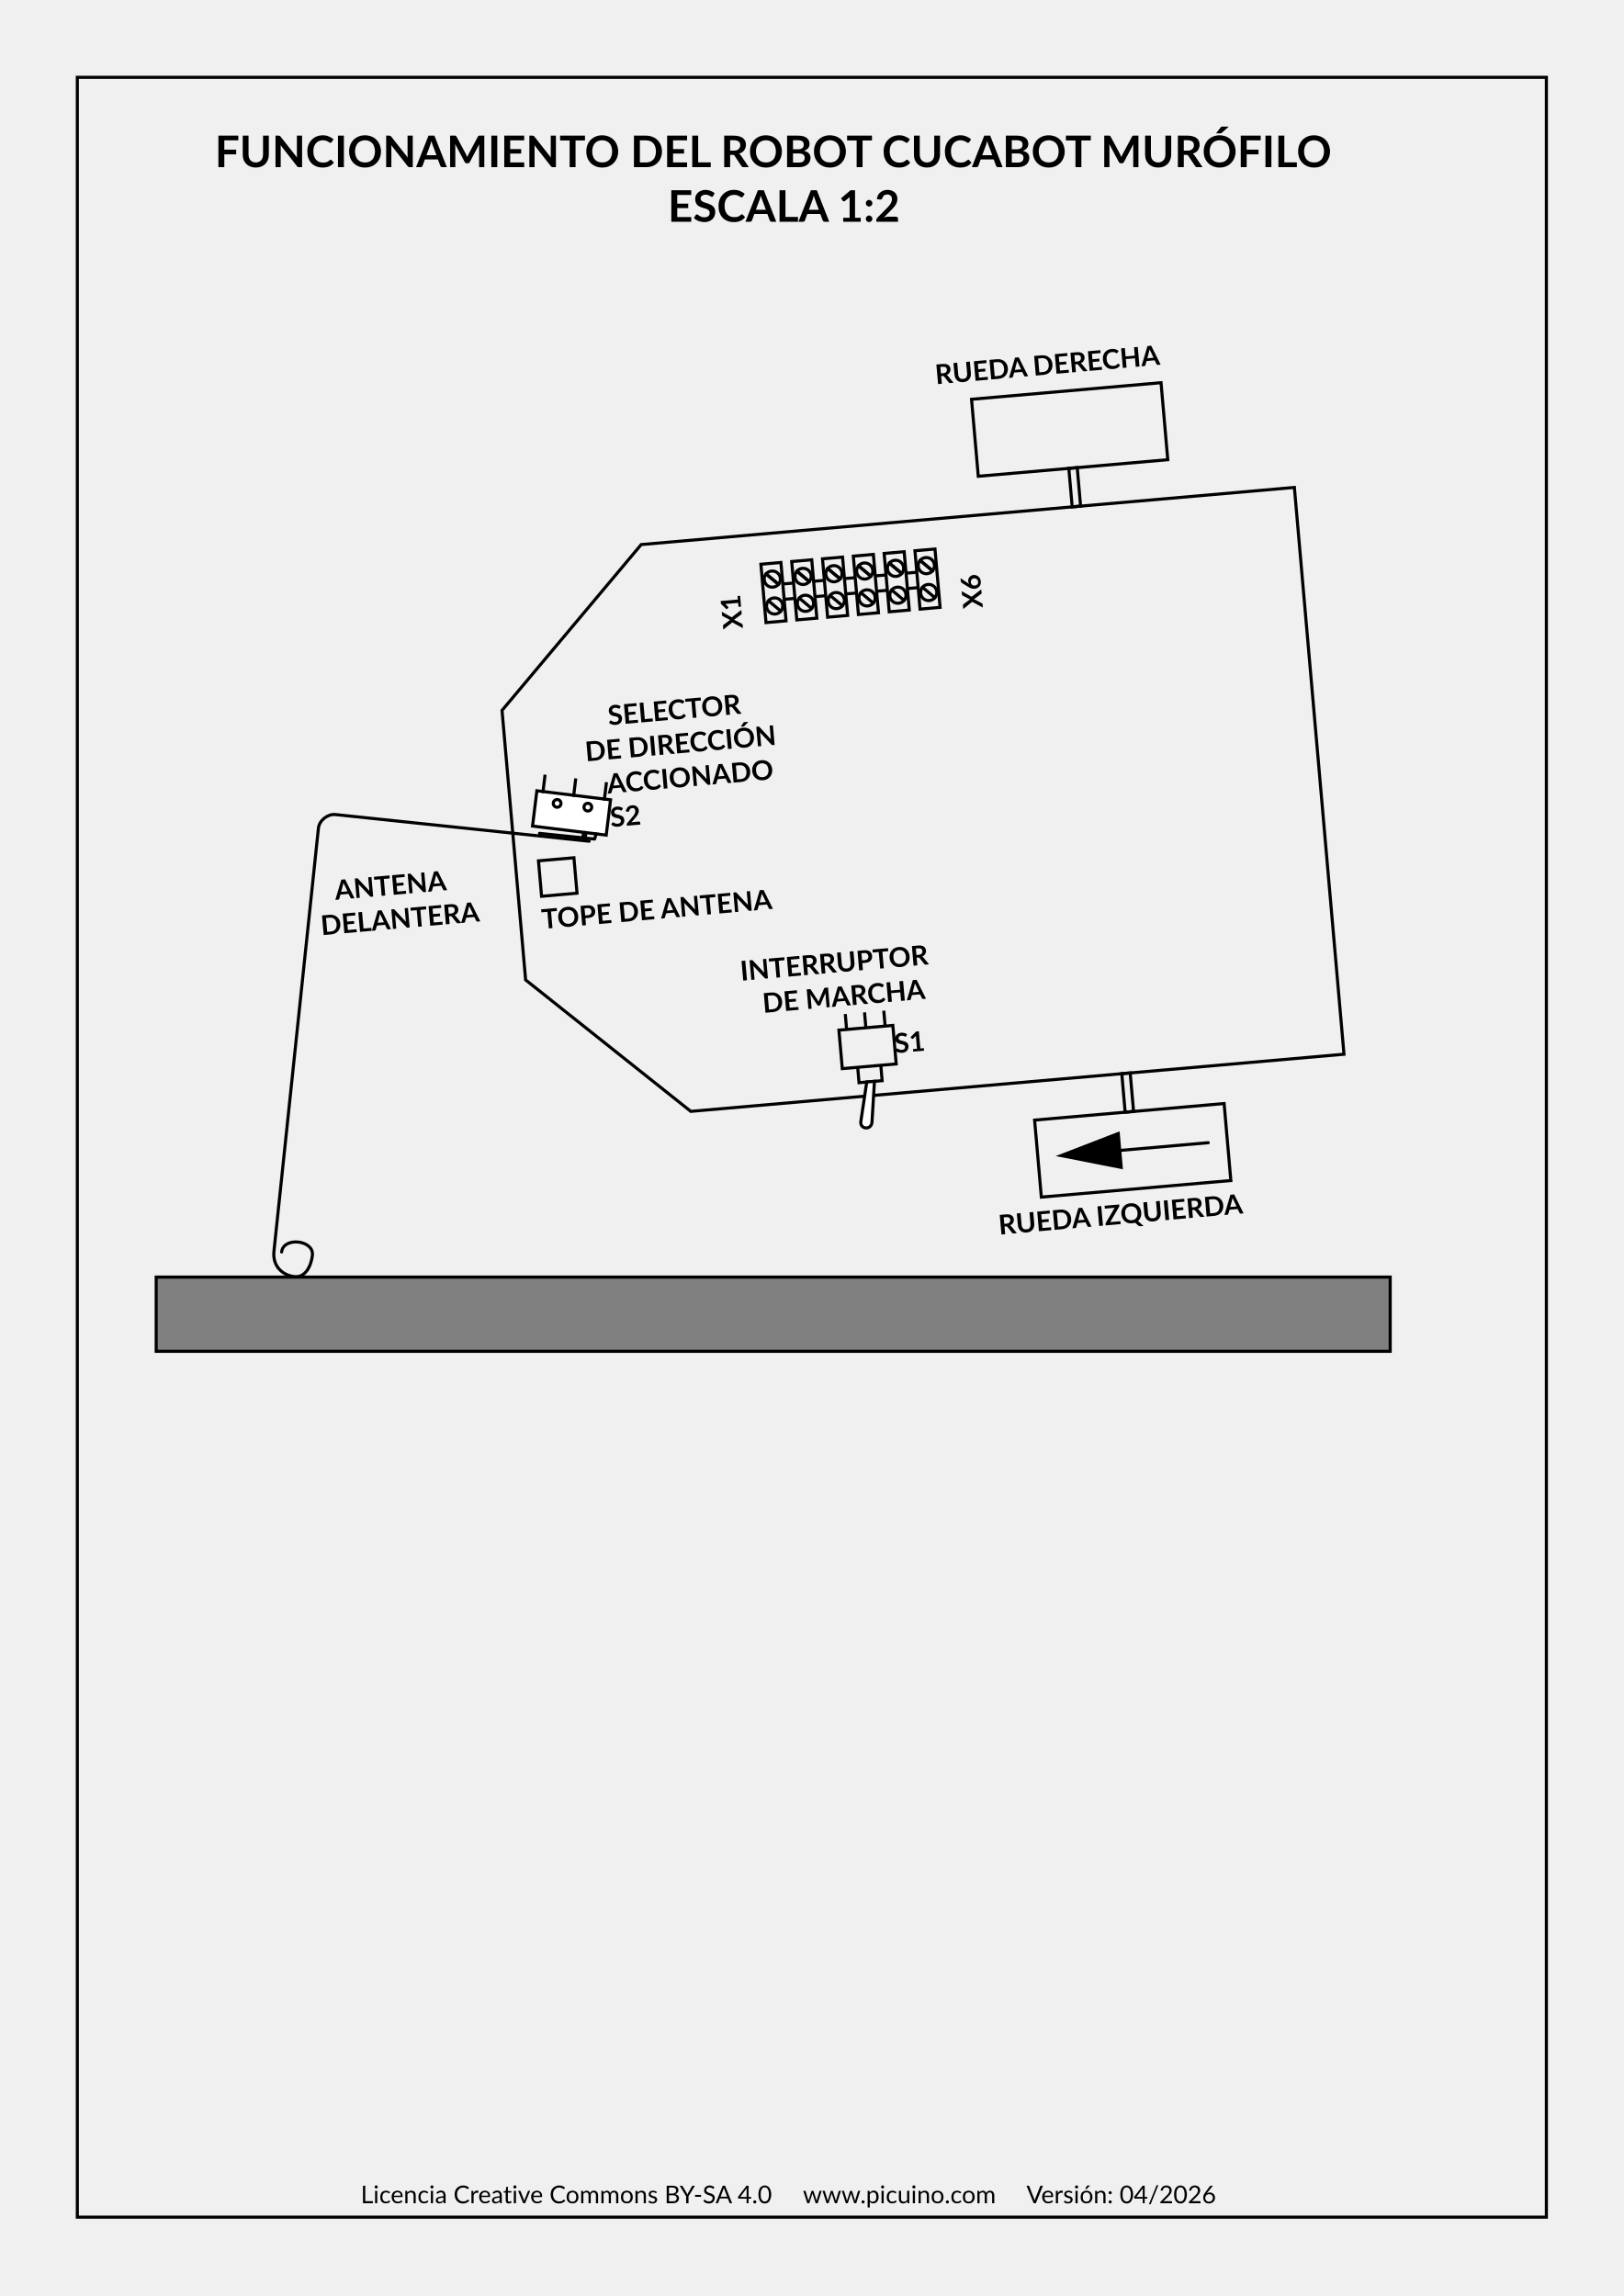
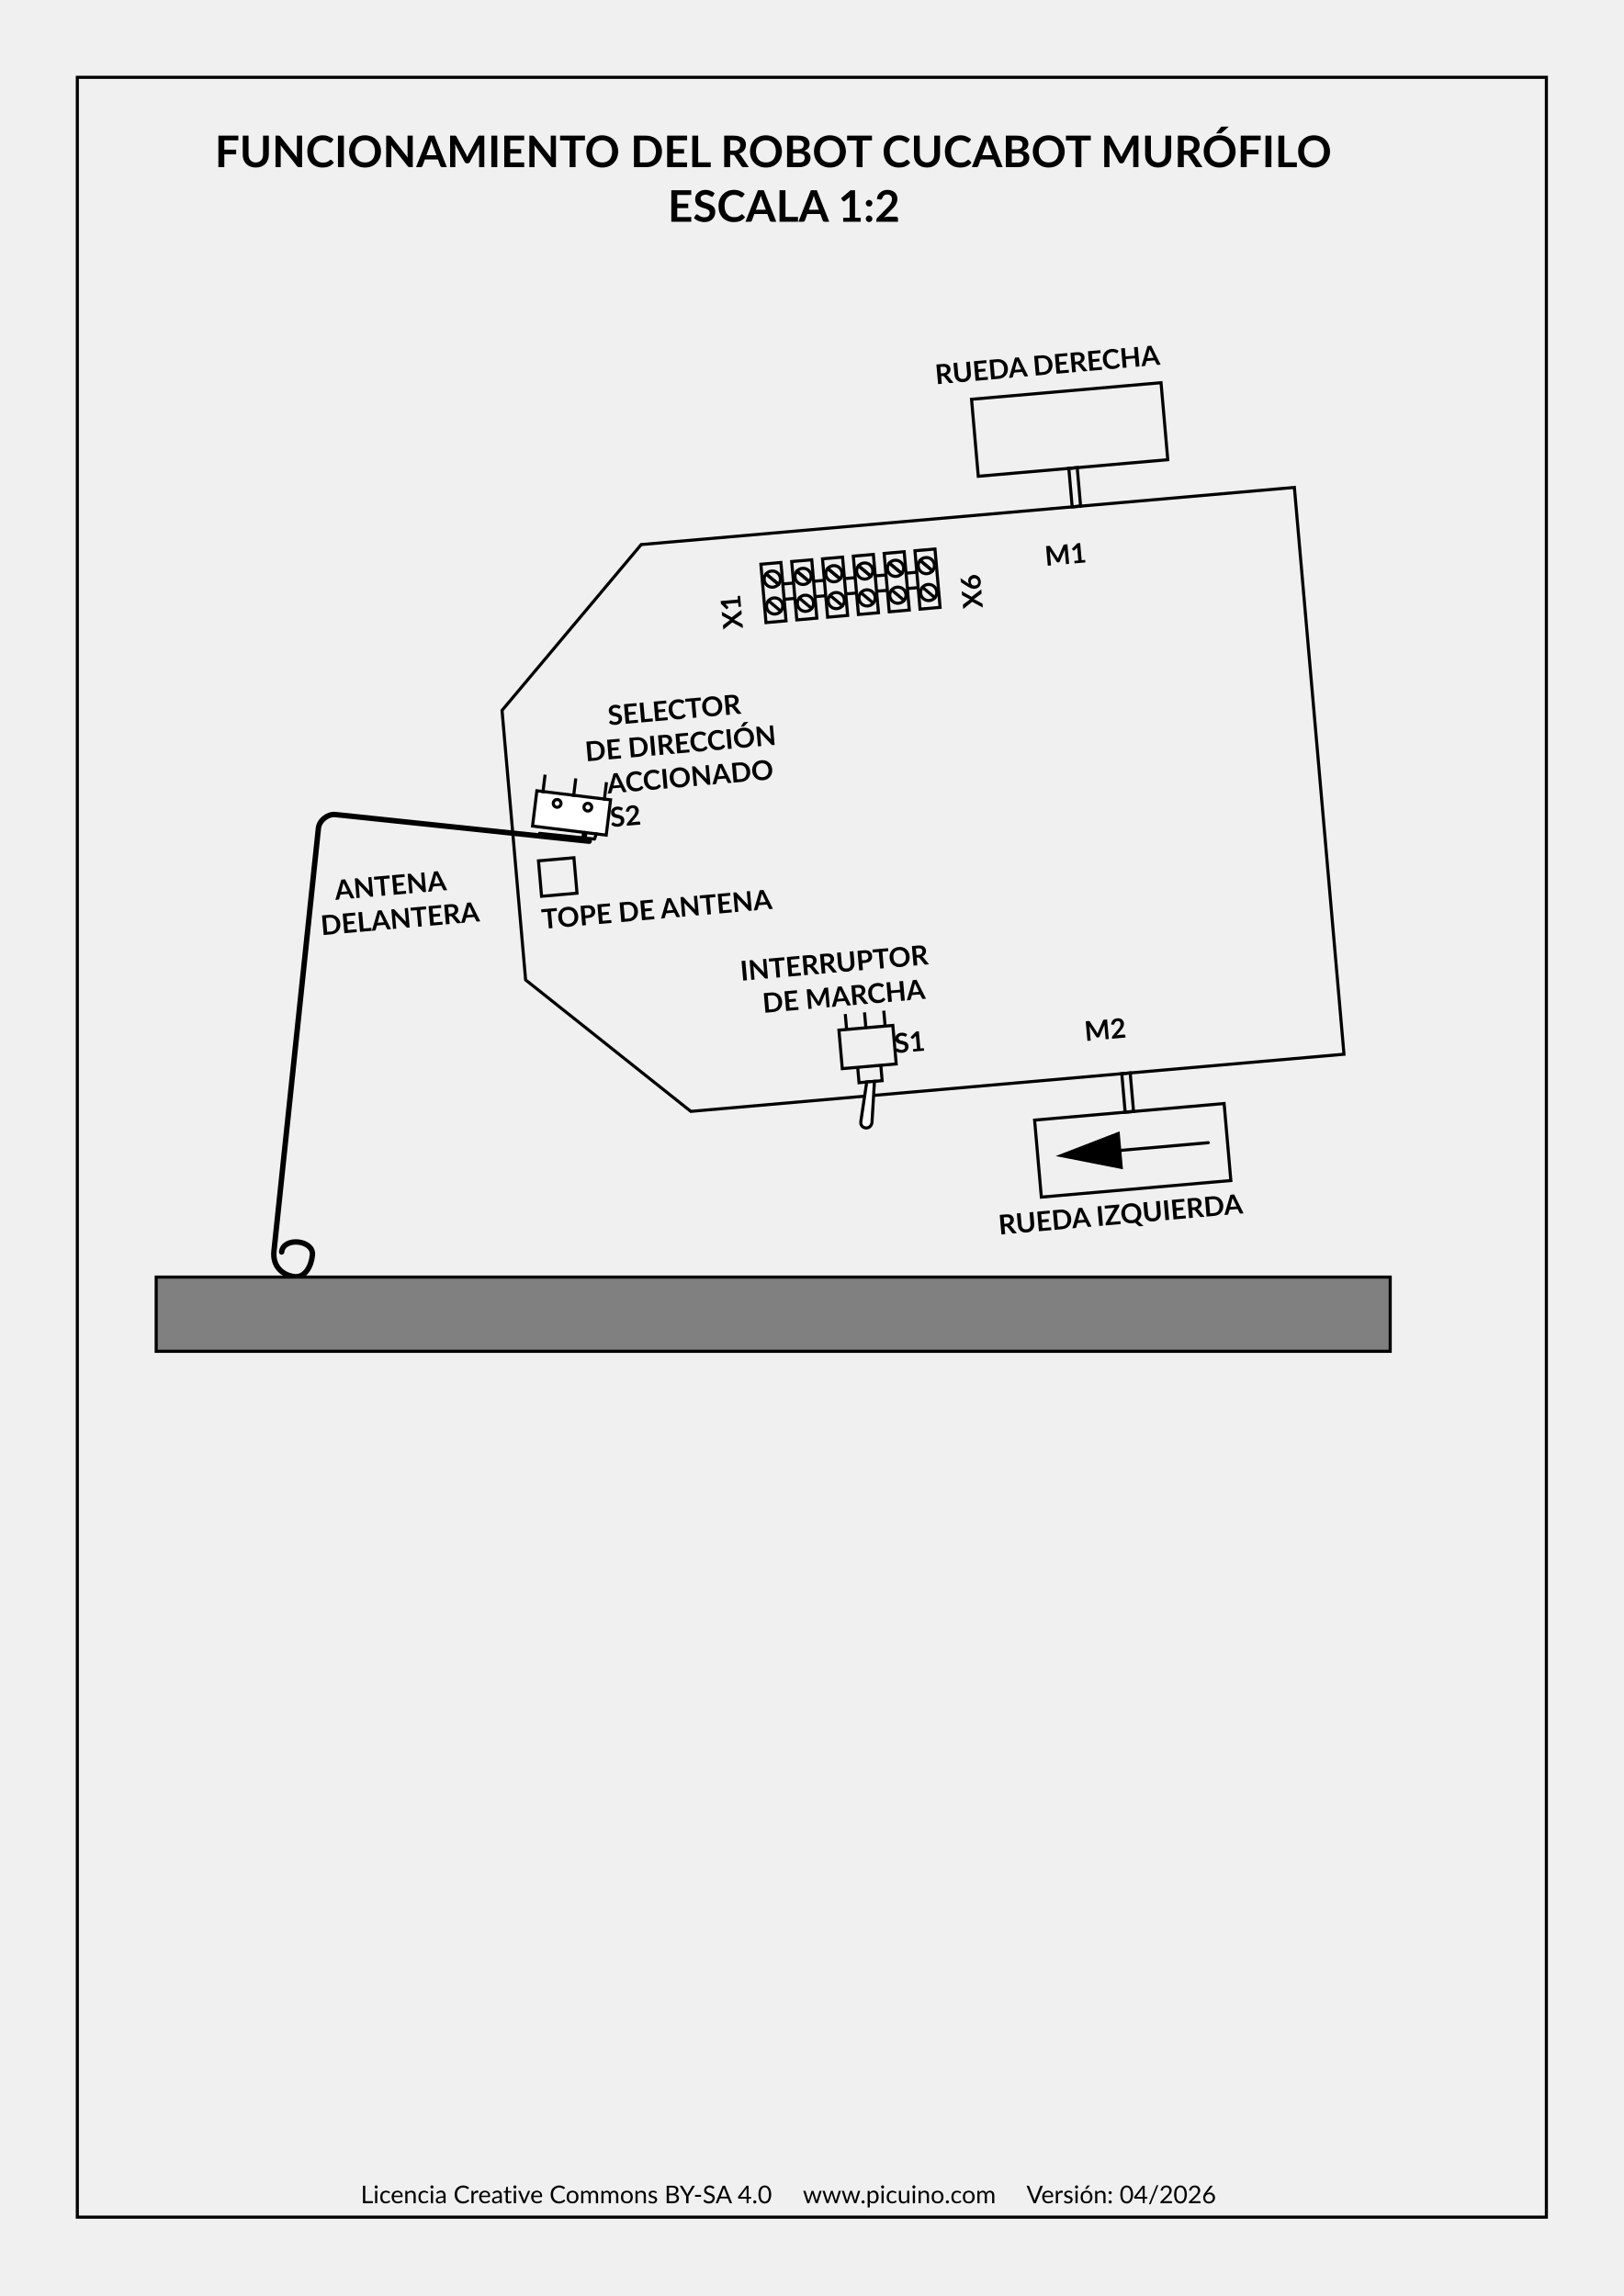
<svg xmlns="http://www.w3.org/2000/svg" width="210mm" height="297mm" viewBox="0 0 210 297" version="1.1" id="svg1">
  <defs id="defs1">
    <rect x="411.969" y="1073.386" width="162.52" height="22.677" id="rect10" />
    <marker style="overflow:visible" id="Triangle" refX="0" refY="0" orient="auto-start-reverse" markerWidth="4" markerHeight="2" viewBox="0 0 1 1" preserveAspectRatio="none">
      <path transform="scale(0.5)" style="fill:context-stroke;fill-rule:evenodd;stroke:context-stroke;stroke-width:1pt" d="M 5.77,0 -2.88,5 V -5 Z" id="path135" />
    </marker>
  </defs>
  <g id="layer1">
    <rect style="stroke-width:0.401;fill:none;fill-opacity:1;stroke:#000000;stroke-linecap:butt;stroke-opacity:1" id="rect128" width="190" height="277.624" x="10" y="10" transform="matrix(1,0,0,0.9970336,0,0.02966399)" />
    <text xml:space="preserve" style="font-weight:bold;font-size:12.7px;font-family:Lato;-inkscape-font-specification:'Lato Bold';writing-mode:lr-tb;direction:ltr;fill:#000000;stroke-width:0;fill-opacity:1;stroke:none" x="25.026" y="20.242" id="text1">
      <tspan id="tspan1" style="stroke-width:0;fill:#000000;fill-opacity:1;stroke:none" x="25.026" y="20.242" />
    </text>
    <text xml:space="preserve" style="font-weight:bold;font-size:5.644px;font-family:Lato;-inkscape-font-specification:'Lato Bold';text-align:center;writing-mode:lr-tb;direction:ltr;text-anchor:middle;fill:#000000;fill-opacity:1;stroke:none;stroke-width:0" x="104.814" y="21.626" id="text2">
      <tspan id="tspan2" style="font-size:5.644px;stroke-width:0" x="104.814" y="21.626">FUNCIONAMIENTO DEL ROBOT CUCABOT MURÓFILO</tspan>
      <tspan style="font-size:5.644px;stroke-width:0" x="104.814" y="28.682" id="tspan11">ESCALA 1:2</tspan>
    </text>
    <text xml:space="preserve" style="font-weight:normal;font-size:3.175px;font-family:Lato;-inkscape-font-specification:Lato;text-align:center;writing-mode:lr-tb;direction:ltr;text-anchor:middle;fill:#000000;fill-opacity:1;stroke:none;stroke-width:0.4;stroke-dasharray:none;stroke-opacity:1;font-style:normal;font-stretch:normal;font-variant:normal" x="104" y="285" id="text9">
      <tspan style="fill:#000000;fill-opacity:1;stroke:none;stroke-width:0.4;-inkscape-font-specification:Lato;font-family:Lato;font-weight:normal;font-style:normal;font-stretch:normal;font-variant:normal;font-size:3.175px" x="104" y="285" id="tspan10">Licencia Creative Commons BY-SA 4.0     www.picuino.com     Versión: 04/2026</tspan>
    </text>
    <text xml:space="preserve" transform="scale(0.2645833)" id="text10" style="font-weight:bold;font-size:21.333px;font-family:Lato;-inkscape-font-specification:'Lato Bold';writing-mode:lr-tb;direction:ltr;white-space:pre;shape-inside:url(#rect10);display:inline;fill:#000000;fill-opacity:1;stroke:none;stroke-width:1.512;stroke-dasharray:none;stroke-opacity:1" />
    <g id="g54" transform="matrix(0.9961947,-0.08715574,0.0868972,0.9932396,29.18261,29.80176)" style="display:inline;stroke-width:1.001">
      <g id="g20" transform="translate(-8.000005)" style="stroke-width:1.001">
        <rect style="fill:none;stroke:#000000;stroke-width:0.401;stroke-linecap:round" id="rect8" width="2.6" height="7.6" x="73.2" y="49.2" />
        <circle style="fill:none;stroke:#000000;stroke-width:0.401;stroke-linecap:round" id="path14" cx="74.5" cy="51.25" r="1.05" />
        <circle style="fill:none;stroke:#000000;stroke-width:0.401;stroke-linecap:round" id="circle14" cx="74.5" cy="54.75" r="1.05" />
        <path style="fill:none;stroke:#000000;stroke-width:0.401;stroke-linecap:round" d="m 73.758,50.508 1.485,1.485" id="path15" />
        <path style="fill:none;stroke:#000000;stroke-width:0.401;stroke-linecap:round" d="m 73.758,50.508 1.485,1.485" id="path16" />
        <path style="fill:none;stroke:#000000;stroke-width:0.401;stroke-linecap:round" d="m 73.758,54.008 1.485,1.485" id="path17" />
        <path style="fill:none;stroke:#000000;stroke-width:0.401;stroke-linecap:butt" d="M 75.8,52 H 77.2" id="path18" />
        <path style="fill:none;stroke:#000000;stroke-width:0.401;stroke-linecap:butt" d="m 75.8,54 h 1.4" id="path19" />
      </g>
      <g id="g28" transform="translate(-4)" style="stroke-width:1.001">
        <rect style="fill:none;stroke:#000000;stroke-width:0.401;stroke-linecap:round" id="rect20" width="2.6" height="7.6" x="73.2" y="49.2" />
        <circle style="fill:none;stroke:#000000;stroke-width:0.401;stroke-linecap:round" id="circle23" cx="74.5" cy="51.25" r="1.05" />
        <circle style="fill:none;stroke:#000000;stroke-width:0.401;stroke-linecap:round" id="circle24" cx="74.5" cy="54.75" r="1.05" />
        <path style="fill:none;stroke:#000000;stroke-width:0.401;stroke-linecap:round" d="m 73.758,50.508 1.485,1.485" id="path24" />
        <path style="fill:none;stroke:#000000;stroke-width:0.401;stroke-linecap:round" d="m 73.758,50.508 1.485,1.485" id="path25" />
        <path style="fill:none;stroke:#000000;stroke-width:0.401;stroke-linecap:round" d="m 73.758,54.008 1.485,1.485" id="path26" />
        <path style="fill:none;stroke:#000000;stroke-width:0.401;stroke-linecap:butt" d="M 75.8,52 H 77.2" id="path27" />
        <path style="fill:none;stroke:#000000;stroke-width:0.401;stroke-linecap:butt" d="m 75.8,54 h 1.4" id="path28" />
      </g>
      <g id="g33" style="stroke-width:1.001">
        <rect style="fill:none;stroke:#000000;stroke-width:0.401;stroke-linecap:round" id="rect28" width="2.6" height="7.6" x="73.2" y="49.2" />
        <circle style="fill:none;stroke:#000000;stroke-width:0.401;stroke-linecap:round" id="circle28" cx="74.5" cy="51.25" r="1.05" />
        <circle style="fill:none;stroke:#000000;stroke-width:0.401;stroke-linecap:round" id="circle29" cx="74.5" cy="54.75" r="1.05" />
        <path style="fill:none;stroke:#000000;stroke-width:0.401;stroke-linecap:round" d="m 73.758,50.508 1.485,1.485" id="path29" />
        <path style="fill:none;stroke:#000000;stroke-width:0.401;stroke-linecap:round" d="m 73.758,50.508 1.485,1.485" id="path30" />
        <path style="fill:none;stroke:#000000;stroke-width:0.401;stroke-linecap:round" d="m 73.758,54.008 1.485,1.485" id="path31" />
        <path style="fill:none;stroke:#000000;stroke-width:0.401;stroke-linecap:butt" d="M 75.8,52 H 77.2" id="path32" />
        <path style="fill:none;stroke:#000000;stroke-width:0.401;stroke-linecap:butt" d="m 75.8,54 h 1.4" id="path33" />
      </g>
      <g id="g38" transform="translate(3.999994)" style="stroke-width:1.001">
        <rect style="fill:none;stroke:#000000;stroke-width:0.401;stroke-linecap:round" id="rect33" width="2.6" height="7.6" x="73.2" y="49.2" />
        <circle style="fill:none;stroke:#000000;stroke-width:0.401;stroke-linecap:round" id="circle33" cx="74.5" cy="51.25" r="1.05" />
        <circle style="fill:none;stroke:#000000;stroke-width:0.401;stroke-linecap:round" id="circle34" cx="74.5" cy="54.75" r="1.05" />
        <path style="fill:none;stroke:#000000;stroke-width:0.401;stroke-linecap:round" d="m 73.758,50.508 1.485,1.485" id="path34" />
        <path style="fill:none;stroke:#000000;stroke-width:0.401;stroke-linecap:round" d="m 73.758,50.508 1.485,1.485" id="path35" />
        <path style="fill:none;stroke:#000000;stroke-width:0.401;stroke-linecap:round" d="m 73.758,54.008 1.485,1.485" id="path36" />
        <path style="fill:none;stroke:#000000;stroke-width:0.401;stroke-linecap:butt" d="M 75.8,52 H 77.2" id="path37" />
        <path style="fill:none;stroke:#000000;stroke-width:0.401;stroke-linecap:butt" d="m 75.8,54 h 1.4" id="path38" />
      </g>
      <g id="g43" transform="translate(7.999992)" style="stroke-width:1.001">
        <rect style="fill:none;stroke:#000000;stroke-width:0.401;stroke-linecap:round" id="rect38" width="2.6" height="7.6" x="73.2" y="49.2" />
        <circle style="fill:none;stroke:#000000;stroke-width:0.401;stroke-linecap:round" id="circle38" cx="74.5" cy="51.25" r="1.05" />
        <circle style="fill:none;stroke:#000000;stroke-width:0.401;stroke-linecap:round" id="circle39" cx="74.5" cy="54.75" r="1.05" />
        <path style="fill:none;stroke:#000000;stroke-width:0.401;stroke-linecap:round" d="m 73.758,50.508 1.485,1.485" id="path39" />
        <path style="fill:none;stroke:#000000;stroke-width:0.401;stroke-linecap:round" d="m 73.758,50.508 1.485,1.485" id="path40" />
        <path style="fill:none;stroke:#000000;stroke-width:0.401;stroke-linecap:round" d="m 73.758,54.008 1.485,1.485" id="path41" />
        <path style="fill:none;stroke:#000000;stroke-width:0.401;stroke-linecap:butt" d="M 75.8,52 H 77.2" id="path42" />
        <path style="fill:none;stroke:#000000;stroke-width:0.401;stroke-linecap:butt" d="m 75.8,54 h 1.4" id="path43" />
      </g>
      <g id="g48" transform="translate(11.99999)" style="stroke-width:1.001">
        <rect style="fill:none;stroke:#000000;stroke-width:0.401;stroke-linecap:round" id="rect43" width="2.6" height="7.6" x="73.2" y="49.2" />
        <circle style="fill:none;stroke:#000000;stroke-width:0.401;stroke-linecap:round" id="circle43" cx="74.5" cy="51.25" r="1.05" />
        <circle style="fill:none;stroke:#000000;stroke-width:0.401;stroke-linecap:round" id="circle44" cx="74.5" cy="54.75" r="1.05" />
        <path style="fill:none;stroke:#000000;stroke-width:0.401;stroke-linecap:round" d="m 73.758,50.508 1.485,1.485" id="path44" />
        <path style="fill:none;stroke:#000000;stroke-width:0.401;stroke-linecap:round" d="m 73.758,50.508 1.485,1.485" id="path45" />
        <path style="fill:none;stroke:#000000;stroke-width:0.401;stroke-linecap:round" d="m 73.758,54.008 1.485,1.485" id="path46" />
      </g>
    </g>
    <text xml:space="preserve" style="font-weight:bold;font-size:3.523px;font-family:Lato;-inkscape-font-specification:'Lato Bold';text-align:center;writing-mode:lr-tb;direction:ltr;text-anchor:middle;fill:#000000;fill-opacity:1;stroke:none;stroke-width:0.4;stroke-linecap:butt" x="132.777" y="60.163" id="text125" transform="matrix(0.9976755,-0.0872853,0.08702638,0.994716,0,0)">
      <tspan id="tspan125" style="font-size:3.523px;fill:#000000;fill-opacity:1;stroke:none;stroke-width:0.4" x="132.777" y="60.163">RUEDA DERECHA</tspan>
    </text>
    <text xml:space="preserve" style="font-weight:bold;font-size:3.523px;font-family:Lato;-inkscape-font-specification:'Lato Bold';text-align:center;writing-mode:lr-tb;direction:ltr;text-anchor:middle;fill:#000000;fill-opacity:1;stroke:none;stroke-width:0.4;stroke-linecap:butt" x="132.625" y="170.625" id="text126" transform="matrix(0.9976755,-0.0872853,0.08702638,0.994716,0,0)">
      <tspan id="tspan126" style="font-size:3.523px;fill:#000000;fill-opacity:1;stroke:none;stroke-width:0.4" x="132.625" y="170.625">RUEDA IZQUIERDA</tspan>
    </text>
    <path id="rect1" style="fill:none;stroke:#000000;stroke-width:0.4;stroke-linecap:round" d="m 82.929,70.442 84.478,-7.391 6.415,73.32 -84.478,7.391 -21.363,-17.003 -1.569,-17.931 -1.482,-16.935 z" />
    <g id="g4" transform="matrix(0.9882252,-0.0864585,0.08714651,0.9960891,-5.645773,32.82309)" style="stroke-width:1.004">
      <rect style="fill:none;stroke:#000000;stroke-width:0.402;stroke-linecap:round" id="rect2" width="24.8" height="10" x="130.2" y="30.2" />
      <rect style="fill:none;stroke:#000000;stroke-width:0.402;stroke-linecap:round" id="rect4" width="1.1" height="5" x="142.05" y="40.2" />
    </g>
    <g id="g2">
      <rect style="fill:none;stroke:#000000;stroke-width:0.4;stroke-linecap:round" id="rect5" width="24.602" height="9.999" x="120.673" y="-166.001" transform="matrix(0.9961947,-0.08715574,-0.08715575,-0.9961947,0,0)" />
      <rect style="fill:none;stroke:#000000;stroke-width:0.4;stroke-linecap:round" id="rect6" width="1.091" height="4.999" x="132.429" y="-156.002" transform="matrix(0.9961947,-0.08715574,-0.08715575,-0.9961947,0,0)" />
    </g>
    <text xml:space="preserve" style="font-weight:bold;font-size:3.523px;font-family:Lato;-inkscape-font-specification:'Lato Bold';text-align:center;writing-mode:lr-tb;direction:ltr;text-anchor:middle;fill:#000000;fill-opacity:1;stroke:none;stroke-width:0.4;stroke-linecap:butt" x="-84.893" y="119.961" id="text7" transform="matrix(-0.0872853,-0.9976755,0.994716,-0.08702638,0,0)">
      <tspan id="tspan7" style="font-size:3.523px;fill:#000000;fill-opacity:1;stroke:none;stroke-width:0.4" x="-84.893" y="119.961">X6</tspan>
    </text>
    <text xml:space="preserve" style="font-weight:bold;font-size:3.523px;font-family:Lato;-inkscape-font-specification:'Lato Bold';text-align:center;writing-mode:lr-tb;direction:ltr;text-anchor:middle;fill:#000000;fill-opacity:1;stroke:none;stroke-width:0.4;stroke-linecap:butt" x="-84.841" y="88.772" id="text8" transform="matrix(-0.0872853,-0.9976755,0.994716,-0.08702638,0,0)">
      <tspan style="font-size:3.523px;fill:#000000;fill-opacity:1;stroke:none;stroke-width:0.4" x="-84.841" y="88.772" id="tspan9">X1</tspan>
    </text>
    <g id="g1" transform="rotate(-5,134.0004,-137.4974)">
      <path style="fill:none;stroke:#000000;stroke-width:0.4" d="M 85,130 H 92 v 5 h -7 z" id="path2" />
      <path style="fill:none;stroke:#000000;stroke-width:0.4" d="m 87,135 v 2 h 3 V 135" id="path3" />
      <path style="fill:#ffffff;fill-opacity:1;stroke:#000000;stroke-width:0.4" d="m 88,137 c 0,0 0,0 -1.2,5 -0.249,1 1.2,1.316 1.419,0.265 0.781,-5.265 0.781,-5.265 0.781,-5.265 z" id="path4" />
      <path style="fill:#ffffff;fill-opacity:1;stroke:#000000;stroke-width:0.4" d="m 86,130 2e-6,-2" id="path5" />
      <path style="fill:#ffffff;fill-opacity:1;stroke:#000000;stroke-width:0.4" d="m 91,130 v -2" id="path6" />
      <path style="fill:#ffffff;fill-opacity:1;stroke:#000000;stroke-width:0.4" d="m 88.5,130 v -2" id="path20" />
    </g>
    <text xml:space="preserve" style="font-weight:bold;font-size:3.523px;font-family:Lato;-inkscape-font-specification:'Lato Bold';text-align:center;writing-mode:lr-tb;direction:ltr;text-anchor:middle;fill:#000000;fill-opacity:1;stroke:none;stroke-width:0.4;stroke-linecap:butt" x="107.422" y="146.029" id="text20" transform="matrix(0.9976755,-0.0872853,0.08702638,0.994716,0,0)">
      <tspan id="tspan20" style="font-size:3.523px;fill:#000000;fill-opacity:1;stroke:none;stroke-width:0.4" x="107.422" y="146.029">S1</tspan>
    </text>
    <text xml:space="preserve" style="font-weight:bold;font-size:3.523px;font-family:Lato;-inkscape-font-specification:'Lato Bold';text-align:center;writing-mode:lr-tb;direction:ltr;text-anchor:middle;fill:#000000;fill-opacity:1;stroke:none;stroke-width:0.4;stroke-linecap:butt" x="43.258" y="119.923" id="text57" transform="matrix(0.9976755,-0.0872853,0.08702638,0.994716,0,0)">
      <tspan id="tspan57" style="font-size:3.523px;fill:#000000;fill-opacity:1;stroke:none;stroke-width:0.4" x="43.258" y="119.923">ANTENA</tspan>
      <tspan style="font-size:3.523px;fill:#000000;fill-opacity:1;stroke:none;stroke-width:0.4" x="43.258" y="124.326" id="tspan12">DELANTERA</tspan>
    </text>
    <rect style="fill:#ffffff;fill-opacity:1;stroke:#000000;stroke-width:0.4;stroke-dasharray:none;stroke-dashoffset:0.605" id="rect60" width="9.6" height="4.6" x="-90.985" y="-97.667" transform="rotate(-173)" />
    <path style="fill:#ffffff;fill-opacity:1;stroke:#000000;stroke-width:0.4;stroke-linecap:butt;stroke-dasharray:none;stroke-dashoffset:0.605" d="m 78.146,103.563 0.292,-2.382" id="path61" />
    <path style="fill:#ffffff;fill-opacity:1;stroke:#000000;stroke-width:0.4;stroke-linecap:butt;stroke-dasharray:none;stroke-dashoffset:0.605" d="m 74.176,103.075 0.292,-2.382" id="path62" />
    <path style="fill:#ffffff;fill-opacity:1;stroke:#000000;stroke-width:0.4;stroke-linecap:butt;stroke-dasharray:none;stroke-dashoffset:0.605" d="m 70.206,102.588 0.292,-2.382" id="path63" />
    <ellipse style="fill:#ffffff;fill-opacity:1;stroke:#000000;stroke-width:0.4;stroke-linecap:butt;stroke-dasharray:none;stroke-dashoffset:0.605" id="path64" cx="-88.185" cy="-94.367" rx="0.5" ry="0.5" transform="rotate(-173)" />
    <path style="fill:none;fill-opacity:1;stroke:#000000;stroke-width:0.4;stroke-linecap:round;stroke-linejoin:round;stroke-dasharray:none;stroke-dashoffset:0.605" d="m 77.114,107.869 -0.216,0.666 -7.121,-0.736" id="path65" />
    <path style="fill:none;fill-opacity:1;stroke:#000000;stroke-width:0.7;stroke-linecap:round;stroke-linejoin:round;stroke-dasharray:none;stroke-dashoffset:0.605" d="m 75.606,107.839 -0.032,0.264" id="path66" />
    <ellipse style="fill:#ffffff;fill-opacity:1;stroke:#000000;stroke-width:0.4;stroke-linecap:butt;stroke-dasharray:none;stroke-dashoffset:0.605" id="ellipse66" cx="-84.185" cy="-94.367" rx="0.5" ry="0.5" transform="rotate(-173)" />
    <text xml:space="preserve" style="font-weight:bold;font-size:3.523px;font-family:Lato;-inkscape-font-specification:'Lato Bold';text-align:center;writing-mode:lr-tb;direction:ltr;text-anchor:middle;fill:#000000;fill-opacity:1;stroke:none;stroke-width:0.4;stroke-linecap:butt" x="73.405" y="113.642" id="text3" transform="matrix(0.9976755,-0.0872853,0.08702638,0.994716,0,0)">
      <tspan id="tspan3" style="font-size:3.523px;fill:#000000;fill-opacity:1;stroke:none;stroke-width:0.4" x="73.405" y="113.642">S2</tspan>
    </text>
    <text xml:space="preserve" style="font-weight:bold;font-size:3.523px;font-family:Lato;-inkscape-font-specification:'Lato Bold';text-align:center;writing-mode:lr-tb;direction:ltr;text-anchor:middle;fill:#000000;fill-opacity:1;stroke:none;stroke-width:0.4;stroke-linecap:butt" x="82.175" y="100.475" id="text11" transform="matrix(0.9976755,-0.0872853,0.08702638,0.994716,0,0)">
      <tspan id="tspan8" style="font-size:3.523px;fill:#000000;fill-opacity:1;stroke:none;stroke-width:0.4" x="82.175" y="100.475">SELECTOR </tspan>
      <tspan style="font-size:3.523px;fill:#000000;fill-opacity:1;stroke:none;stroke-width:0.4" x="82.175" y="104.878" id="tspan13">DE DIRECCIÓN</tspan>
      <tspan style="font-size:3.523px;fill:#000000;fill-opacity:1;stroke:none;stroke-width:0.4" x="82.175" y="109.281" id="tspan4">ACCIONADO</tspan>
    </text>
    <text xml:space="preserve" style="font-weight:bold;font-size:3.523px;font-family:Lato;-inkscape-font-specification:'Lato Bold';text-align:center;writing-mode:lr-tb;direction:ltr;text-anchor:middle;fill:#000000;fill-opacity:1;stroke:none;stroke-width:0.4;stroke-linecap:butt" x="99.474" y="134.938" id="text11-8" transform="matrix(0.9976755,-0.0872853,0.08702638,0.994716,0,0)">
      <tspan id="tspan8-2" style="font-size:3.523px;fill:#000000;fill-opacity:1;stroke:none;stroke-width:0.4" x="99.474" y="134.938">INTERRUPTOR</tspan>
      <tspan style="font-size:3.523px;fill:#000000;fill-opacity:1;stroke:none;stroke-width:0.4" x="99.474" y="139.341" id="tspan13-4">DE MARCHA</tspan>
    </text>
-     <path style="fill:none;fill-opacity:1;stroke:#000000;stroke-width:0.4;stroke-linecap:round;stroke-dashoffset:0.605" d="m 76.198,108.816 -32.819,-3.449 c -0.995,-0.104 -2.09,0.752 -2.198,1.78 -0.209,1.989 -5.54,52.71 -5.749,54.699 -0.209,1.989 1.149,3.137 2.67,3.297 1.349,0.142 2.15,-1.323 2.303,-2.775 0.209,-1.989 -3.769,-2.407 -3.978,-0.418" id="path1" />
+     <path style="fill:none;fill-opacity:1;stroke:#000000;stroke-width:0.7;stroke-linecap:round;stroke-dashoffset:0.605;stroke-dasharray:none" d="m 76.198,108.816 -32.819,-3.449 c -0.995,-0.104 -2.09,0.752 -2.198,1.78 -0.209,1.989 -5.54,52.71 -5.749,54.699 -0.209,1.989 1.149,3.137 2.67,3.297 1.349,0.142 2.15,-1.323 2.303,-2.775 0.209,-1.989 -3.769,-2.407 -3.978,-0.418" id="path1" />
    <rect style="fill:none;fill-opacity:1;stroke:#000000;stroke-width:0.4;stroke-linecap:round;stroke-dashoffset:0.605" id="rect13" width="4.6" height="4.6" x="59.674" y="117.002" transform="rotate(-5)" />
    <text xml:space="preserve" style="font-weight:bold;font-size:3.523px;font-family:Lato;-inkscape-font-specification:'Lato Bold';text-align:start;writing-mode:lr-tb;direction:ltr;text-anchor:start;fill:#000000;fill-opacity:1;stroke:none;stroke-width:0.4;stroke-linecap:butt" x="59.333" y="126.012" id="text14" transform="matrix(0.9976755,-0.0872853,0.08702638,0.994716,0,0)">
      <tspan id="tspan14" style="font-size:3.523px;fill:#000000;fill-opacity:1;stroke:none;stroke-width:0.4" x="59.333" y="126.012">TOPE DE ANTENA</tspan>
    </text>
    <path style="fill:none;stroke:#000000;stroke-width:0.4;stroke-linecap:round;stroke-linejoin:round;stroke-dasharray:none;stroke-dashoffset:0.605;marker-end:url(#Triangle)" d="m 156.269,147.815 -14.077,1.232" id="path40-8" />
    <rect style="fill:#808080;fill-opacity:1;stroke:#000000;stroke-width:0.4;stroke-linecap:round;stroke-linejoin:miter;stroke-dasharray:none;stroke-dashoffset:0.605" id="rect43-1" width="9.6" height="159.6" x="-174.8" y="20.2" transform="rotate(-90)" />
+     <text xml:space="preserve" style="font-weight:bold;font-size:3.523px;font-family:Lato;-inkscape-font-specification:'Lato Bold';text-align:center;writing-mode:lr-tb;direction:ltr;text-anchor:middle;fill:#000000;fill-opacity:1;stroke:none;stroke-width:0.4;stroke-linecap:butt" x="132.731" y="146.608" id="text5" transform="matrix(0.9976755,-0.0872853,0.08702638,0.994716,0,0)">
+       <tspan id="tspan5" style="font-size:3.523px;fill:#000000;fill-opacity:1;stroke:none;stroke-width:0.4" x="132.731" y="146.608">M2</tspan>
+     </text>
+     <text xml:space="preserve" style="font-weight:bold;font-size:3.523px;font-family:Lato;-inkscape-font-specification:'Lato Bold';text-align:center;writing-mode:lr-tb;direction:ltr;text-anchor:middle;fill:#000000;fill-opacity:1;stroke:none;stroke-width:0.4;stroke-linecap:butt" x="132.976" y="84.837" id="text6" transform="matrix(0.9976755,-0.0872853,0.08702638,0.994716,0,0)">
+       <tspan id="tspan6" style="font-size:3.523px;fill:#000000;fill-opacity:1;stroke:none;stroke-width:0.4" x="132.976" y="84.837">M1</tspan>
+     </text>
  </g>
</svg>
